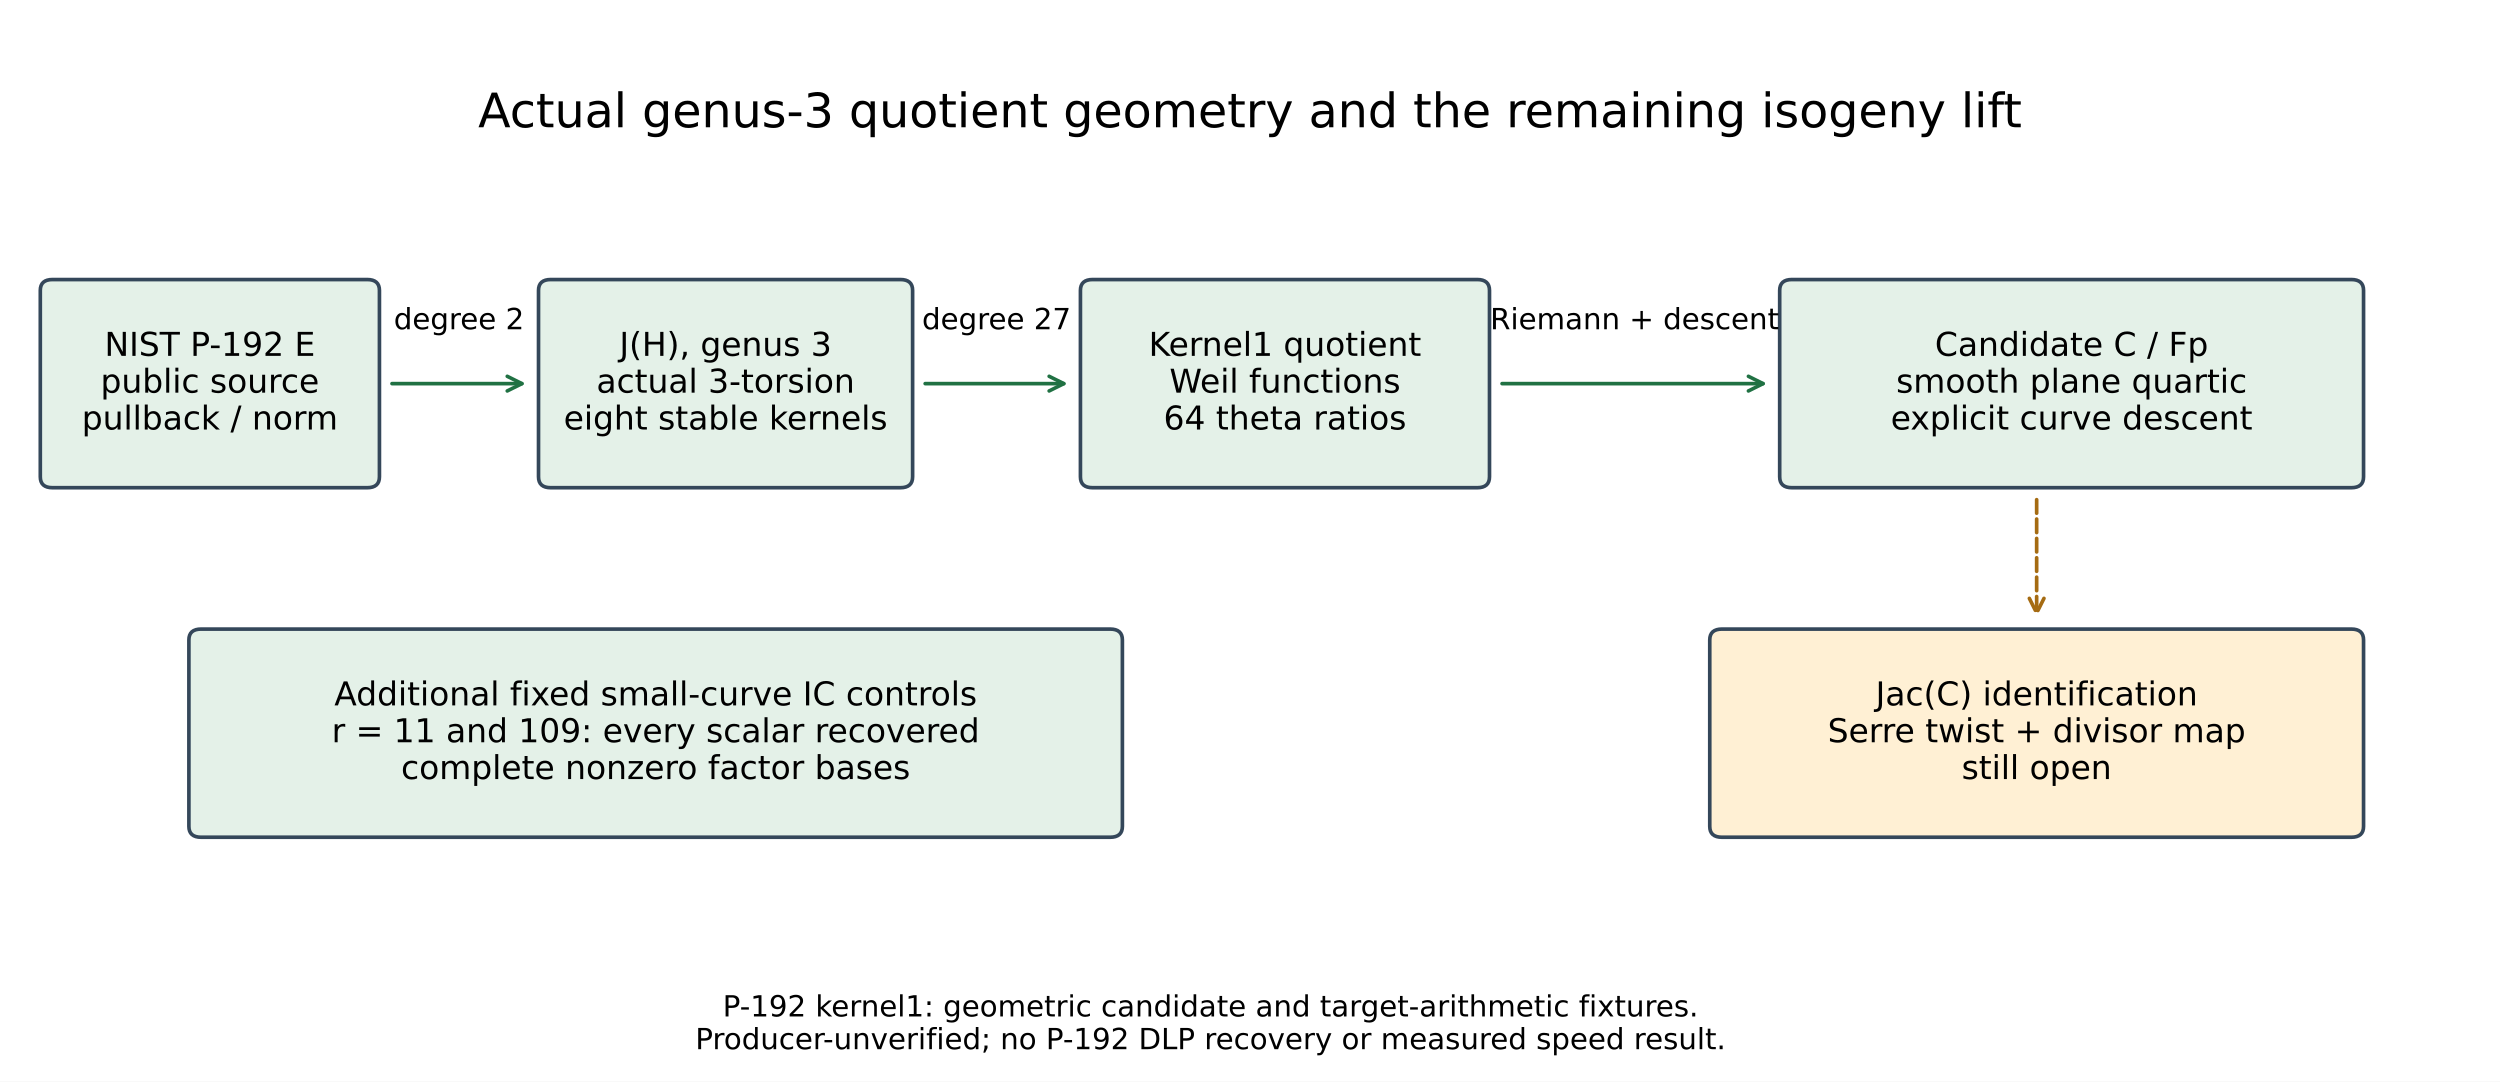
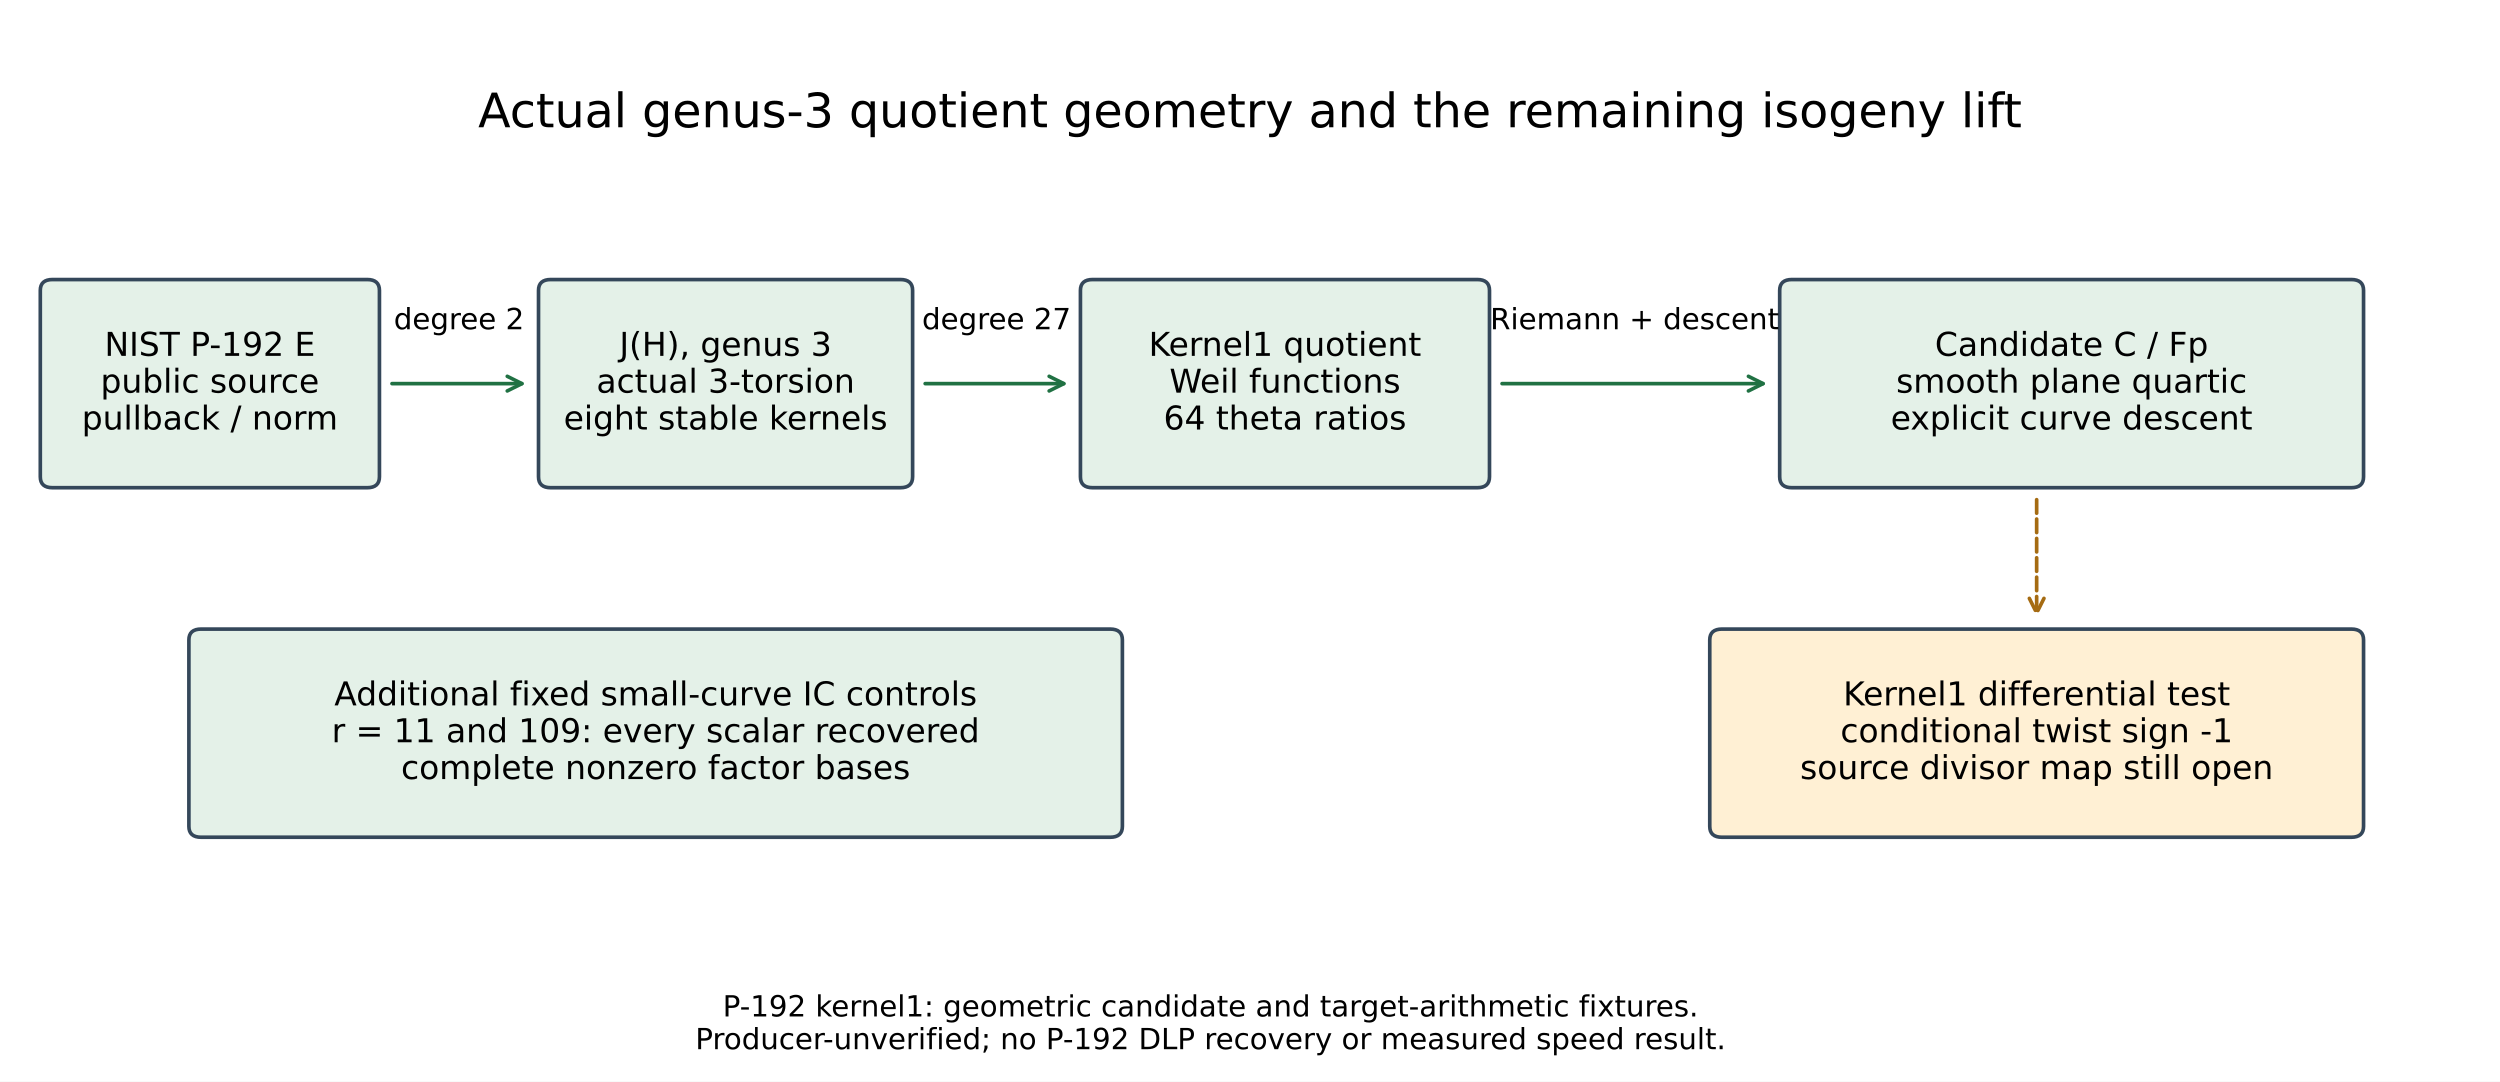
<svg xmlns="http://www.w3.org/2000/svg" width="684pt" height="295.928pt" viewBox="0 0 684 295.928" version="1.1">
  <defs>
    <style type="text/css">*{stroke-linejoin: round; stroke-linecap: butt}</style>
  </defs>
  <g id="figure_1">
    <g id="patch_1">
      <path d="M 0 295.928 L 684 295.928 L 684 0 L 0 0 z " style="fill: #ffffff" />
    </g>
    <g id="axes_1">
      <g id="patch_2">
-         <path d="M 14.374 133.437 L 100.466 133.437 Q 103.814 133.437 103.814 130.462 L 103.814 79.457 Q 103.814 76.482 100.466 76.482 L 14.374 76.482 Q 11.026 76.482 11.026 79.457 L 11.026 130.462 Q 11.026 133.437 14.374 133.437 z " clip-path="url(#p9bec5da329)" style="fill: #e4f1e8; stroke: #34475a; stroke-linejoin: miter" />
+         <path d="M 14.374 133.437 L 100.466 133.437 Q 103.814 133.437 103.814 130.462 L 103.814 79.457 Q 103.814 76.482 100.466 76.482 L 14.374 76.482 Q 11.026 76.482 11.026 79.457 L 11.026 130.462 Q 11.026 133.437 14.374 133.437 z " clip-path="url(#p7e1f4d2bd1)" style="fill: #e4f1e8; stroke: #34475a; stroke-linejoin: miter" />
      </g>
      <g id="patch_3">
-         <path d="M 150.686 133.437 L 246.343 133.437 Q 249.691 133.437 249.691 130.462 L 249.691 79.457 Q 249.691 76.482 246.343 76.482 L 150.686 76.482 Q 147.338 76.482 147.338 79.457 L 147.338 130.462 Q 147.338 133.437 150.686 133.437 z " clip-path="url(#p9bec5da329)" style="fill: #e4f1e8; stroke: #34475a; stroke-linejoin: miter" />
+         <path d="M 150.686 133.437 L 246.343 133.437 Q 249.691 133.437 249.691 130.462 L 249.691 79.457 Q 249.691 76.482 246.343 76.482 L 150.686 76.482 Q 147.338 76.482 147.338 79.457 L 147.338 130.462 Q 147.338 133.437 150.686 133.437 z " clip-path="url(#p7e1f4d2bd1)" style="fill: #e4f1e8; stroke: #34475a; stroke-linejoin: miter" />
      </g>
      <g id="patch_4">
-         <path d="M 298.954 133.437 L 404.177 133.437 Q 407.525 133.437 407.525 130.462 L 407.525 79.457 Q 407.525 76.482 404.177 76.482 L 298.954 76.482 Q 295.606 76.482 295.606 79.457 L 295.606 130.462 Q 295.606 133.437 298.954 133.437 z " clip-path="url(#p9bec5da329)" style="fill: #e4f1e8; stroke: #34475a; stroke-linejoin: miter" />
+         <path d="M 298.954 133.437 L 404.177 133.437 Q 407.525 133.437 407.525 130.462 L 407.525 79.457 Q 407.525 76.482 404.177 76.482 L 298.954 76.482 Q 295.606 76.482 295.606 79.457 L 295.606 130.462 Q 295.606 133.437 298.954 133.437 z " clip-path="url(#p7e1f4d2bd1)" style="fill: #e4f1e8; stroke: #34475a; stroke-linejoin: miter" />
      </g>
      <g id="patch_5">
-         <path d="M 490.269 133.437 L 643.32 133.437 Q 646.668 133.437 646.668 130.462 L 646.668 79.457 Q 646.668 76.482 643.32 76.482 L 490.269 76.482 Q 486.921 76.482 486.921 79.457 L 486.921 130.462 Q 486.921 133.437 490.269 133.437 z " clip-path="url(#p9bec5da329)" style="fill: #e4f1e8; stroke: #34475a; stroke-linejoin: miter" />
+         <path d="M 490.269 133.437 L 643.32 133.437 Q 646.668 133.437 646.668 130.462 L 646.668 79.457 Q 646.668 76.482 643.32 76.482 L 490.269 76.482 Q 486.921 76.482 486.921 79.457 L 486.921 130.462 Q 486.921 133.437 490.269 133.437 z " clip-path="url(#p7e1f4d2bd1)" style="fill: #e4f1e8; stroke: #34475a; stroke-linejoin: miter" />
      </g>
      <g id="patch_6">
-         <path d="M 471.137 229.071 L 643.32 229.071 Q 646.668 229.071 646.668 226.096 L 646.668 175.091 Q 646.668 172.116 643.32 172.116 L 471.137 172.116 Q 467.789 172.116 467.789 175.091 L 467.789 226.096 Q 467.789 229.071 471.137 229.071 z " clip-path="url(#p9bec5da329)" style="fill: #fff0d4; stroke: #34475a; stroke-linejoin: miter" />
+         <path d="M 471.137 229.071 L 643.32 229.071 Q 646.668 229.071 646.668 226.096 L 646.668 175.091 Q 646.668 172.116 643.32 172.116 L 471.137 172.116 Q 467.789 172.116 467.789 175.091 L 467.789 226.096 Q 467.789 229.071 471.137 229.071 z " clip-path="url(#p7e1f4d2bd1)" style="fill: #fff0d4; stroke: #34475a; stroke-linejoin: miter" />
      </g>
      <g id="patch_7">
-         <path d="M 55.029 229.071 L 303.737 229.071 Q 307.085 229.071 307.085 226.096 L 307.085 175.091 Q 307.085 172.116 303.737 172.116 L 55.029 172.116 Q 51.681 172.116 51.681 175.091 L 51.681 226.096 Q 51.681 229.071 55.029 229.071 z " clip-path="url(#p9bec5da329)" style="fill: #e4f1e8; stroke: #34475a; stroke-linejoin: miter" />
+         <path d="M 55.029 229.071 L 303.737 229.071 Q 307.085 229.071 307.085 226.096 L 307.085 175.091 Q 307.085 172.116 303.737 172.116 L 55.029 172.116 Q 51.681 172.116 51.681 175.091 L 51.681 226.096 Q 51.681 229.071 55.029 229.071 z " clip-path="url(#p7e1f4d2bd1)" style="fill: #e4f1e8; stroke: #34475a; stroke-linejoin: miter" />
      </g>
      <g id="text_1">
        <text style="font-size: 9px; font-family: 'DejaVu Sans'" transform="translate(28.59188 97.36461)">NIST P-192 E</text>
        <text style="font-size: 9px; font-family: 'DejaVu Sans'" transform="translate(27.50836 107.4426)">public source</text>
        <text style="font-size: 9px; font-family: 'DejaVu Sans'" transform="translate(22.38047 117.5207)">pullback / norm</text>
      </g>
      <g id="text_2">
        <text style="font-size: 9px; font-family: 'DejaVu Sans'" transform="translate(169.464 97.36461)">J(H), genus 3</text>
        <text style="font-size: 9px; font-family: 'DejaVu Sans'" transform="translate(163.1745 107.4426)">actual 3-torsion</text>
        <text style="font-size: 9px; font-family: 'DejaVu Sans'" transform="translate(154.2223 117.5207)">eight stable kernels</text>
      </g>
      <g id="text_3">
        <text style="font-size: 9px; font-family: 'DejaVu Sans'" transform="translate(314.2741 97.36461)">Kernel1 quotient</text>
        <text style="font-size: 9px; font-family: 'DejaVu Sans'" transform="translate(319.9553 107.4426)">Weil functions</text>
        <text style="font-size: 9px; font-family: 'DejaVu Sans'" transform="translate(318.3529 117.5207)">64 theta ratios</text>
      </g>
      <g id="text_4">
        <text style="font-size: 9px; font-family: 'DejaVu Sans'" transform="translate(529.3944 97.36461)">Candidate C / Fp</text>
        <text style="font-size: 9px; font-family: 'DejaVu Sans'" transform="translate(518.7933 107.4426)">smooth plane quartic</text>
        <text style="font-size: 9px; font-family: 'DejaVu Sans'" transform="translate(517.2971 117.5207)">explicit curve descent</text>
      </g>
      <g id="patch_8">
        <path d="M 107.249 104.959 Q 125.578 104.959 142.789 104.959 " style="fill: none; stroke: #207143; stroke-linecap: round" />
        <path d="M 138.789 102.959 L 142.789 104.959 L 138.789 106.959 " style="fill: none; stroke: #207143; stroke-linecap: round" />
      </g>
      <g id="text_5">
        <text style="font-size: 8px; font-family: 'DejaVu Sans'; text-anchor: middle" x="125.576" y="90.083" transform="rotate(-0 125.5757 90.0828)">degree 2</text>
      </g>
      <g id="patch_9">
        <path d="M 253.125 104.959 Q 272.647 104.959 291.052 104.959 " style="fill: none; stroke: #207143; stroke-linecap: round" />
        <path d="M 287.052 102.959 L 291.052 104.959 L 287.052 106.959 " style="fill: none; stroke: #207143; stroke-linecap: round" />
      </g>
      <g id="text_6">
        <text style="font-size: 8px; font-family: 'DejaVu Sans'; text-anchor: middle" x="272.649" y="90.083" transform="rotate(-0 272.6486 90.0828)">degree 27</text>
      </g>
      <g id="patch_10">
        <path d="M 410.964 104.959 Q 447.226 104.959 482.371 104.959 " style="fill: none; stroke: #207143; stroke-linecap: round" />
        <path d="M 478.371 102.959 L 482.371 104.959 L 478.371 106.959 " style="fill: none; stroke: #207143; stroke-linecap: round" />
      </g>
      <g id="text_7">
        <text style="font-size: 8px; font-family: 'DejaVu Sans'; text-anchor: middle" x="447.223" y="90.083" transform="rotate(-0 447.2229 90.0828)">Riemann + descent</text>
      </g>
      <g id="text_8">
-         <text style="font-size: 9px; font-family: 'DejaVu Sans'" transform="translate(513.1574 192.9986)">Jac(C) identification</text>
-         <text style="font-size: 9px; font-family: 'DejaVu Sans'" transform="translate(500.054 203.0766)">Serre twist + divisor map</text>
-         <text style="font-size: 9px; font-family: 'DejaVu Sans'" transform="translate(536.7086 213.1547)">still open</text>
+         <text style="font-size: 9px; font-family: 'DejaVu Sans'" transform="translate(504.291 192.9986)">Kernel1 differential test</text>
+         <text style="font-size: 9px; font-family: 'DejaVu Sans'" transform="translate(503.5316 203.0766)">conditional twist sign -1</text>
+         <text style="font-size: 9px; font-family: 'DejaVu Sans'" transform="translate(492.5108 213.1547)">source divisor map still open</text>
      </g>
      <g id="patch_11">
        <path d="M 557.229 136.71 Q 557.229 152.773 557.229 167.718 " style="fill: none; stroke-dasharray: 3.7,1.6; stroke-dashoffset: 0; stroke: #a56b12; stroke-linecap: round" />
        <path d="M 559.229 163.718 L 557.229 167.718 L 555.229 163.718 " style="fill: none; stroke-dasharray: 3.7,1.6; stroke-dashoffset: 0; stroke: #a56b12; stroke-linecap: round" />
      </g>
      <g id="text_9">
        <text style="font-size: 9px; font-family: 'DejaVu Sans'" transform="translate(91.4613 192.9986)">Additional fixed small-curve IC controls</text>
        <text style="font-size: 9px; font-family: 'DejaVu Sans'" transform="translate(90.75254 203.0766)">r = 11 and 109: every scalar recovered</text>
        <text style="font-size: 9px; font-family: 'DejaVu Sans'" transform="translate(109.7271 213.1547)">complete nonzero factor bases</text>
      </g>
      <g id="text_10">
        <text style="font-size: 13px; font-family: 'DejaVu Sans'; text-anchor: middle" x="342" y="34.828" transform="rotate(-0 342 34.8276)">Actual genus-3 quotient geometry and the remaining isogeny lift</text>
      </g>
    </g>
    <g id="text_11">
      <text style="font-size: 8px; font-family: 'DejaVu Sans'" transform="translate(197.7425 278.1058)">P-192 kernel1: geometric candidate and target-arithmetic fixtures.</text>
      <text style="font-size: 8px; font-family: 'DejaVu Sans'" transform="translate(190.2463 287.064)">Producer-unverified; no P-192 DLP recovery or measured speed result.</text>
    </g>
  </g>
  <defs>
-     <clipPath id="p9bec5da329">
+     <clipPath id="p7e1f4d2bd1">
      <rect x="7.2" y="7.2" width="669.6" height="255.024" />
    </clipPath>
  </defs>
</svg>
